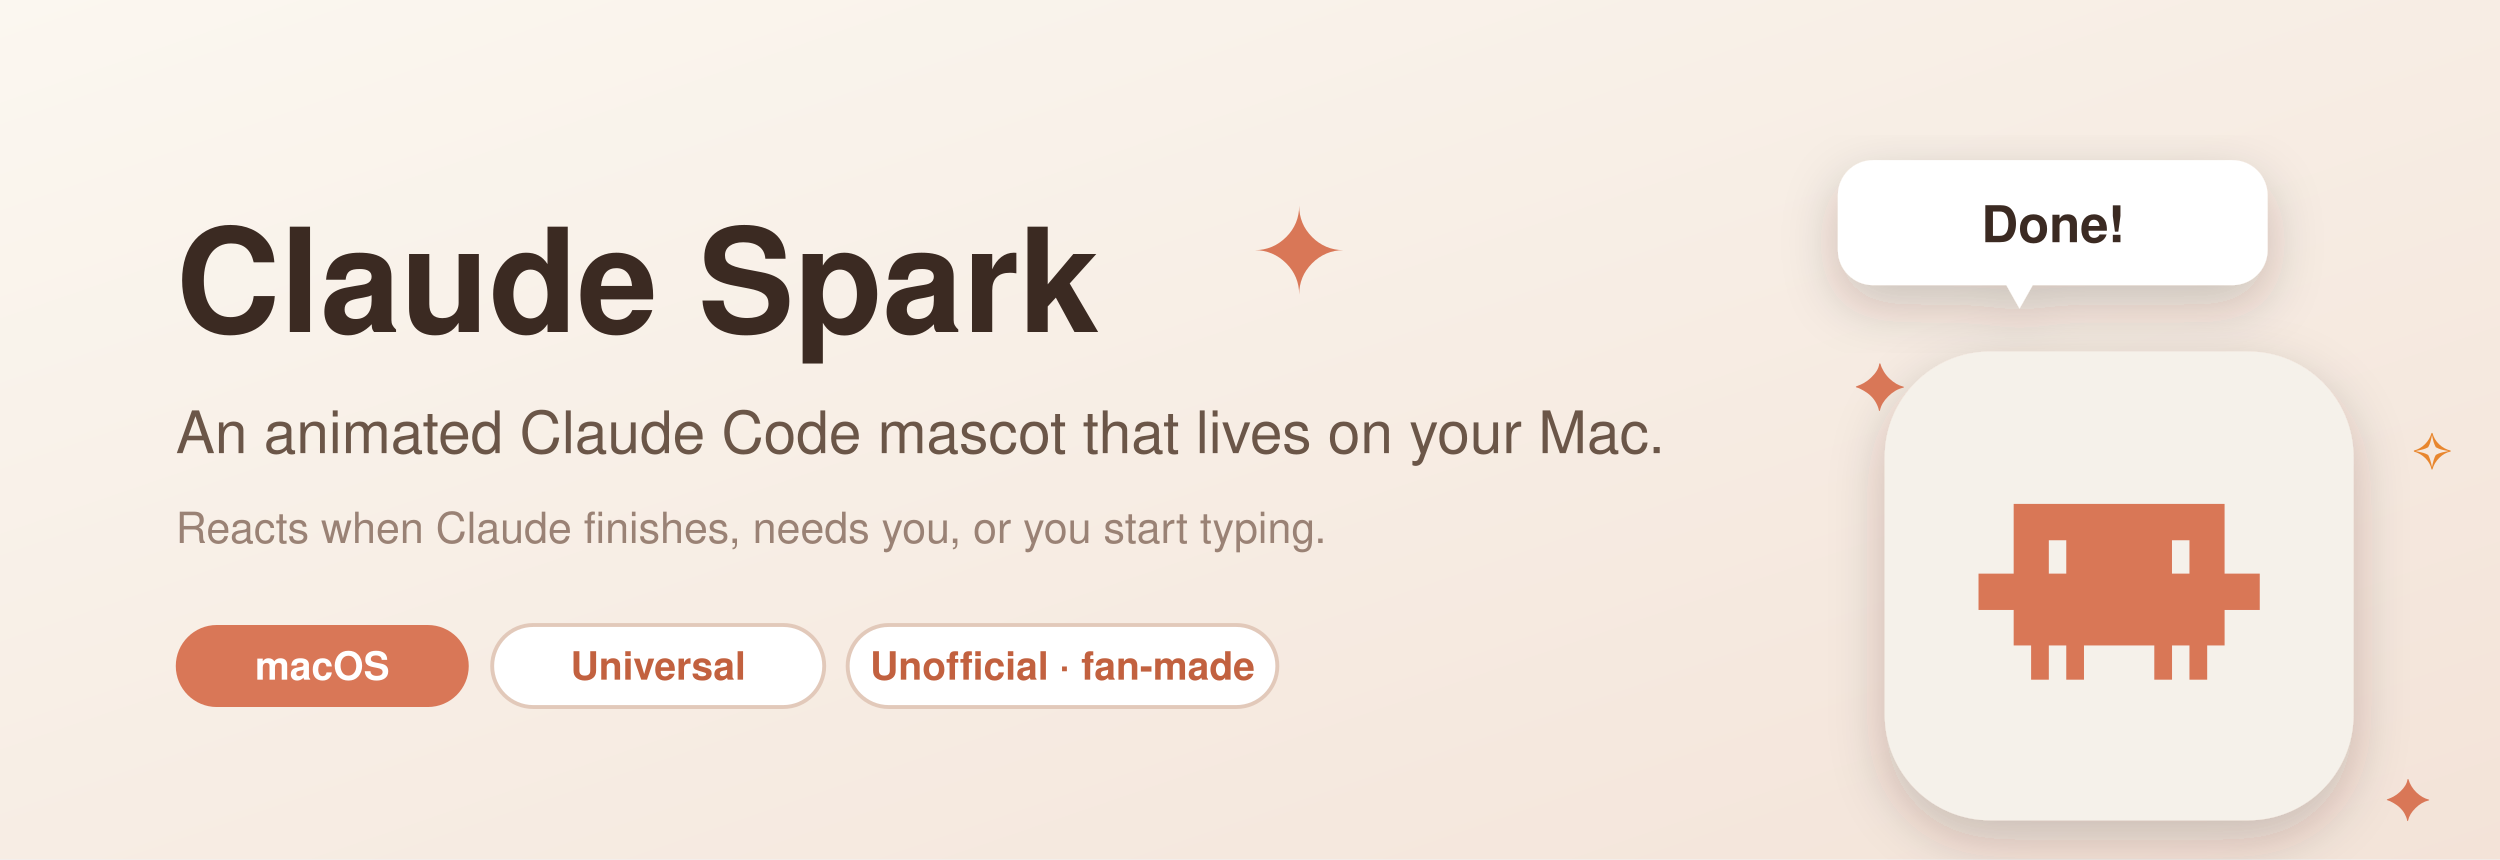
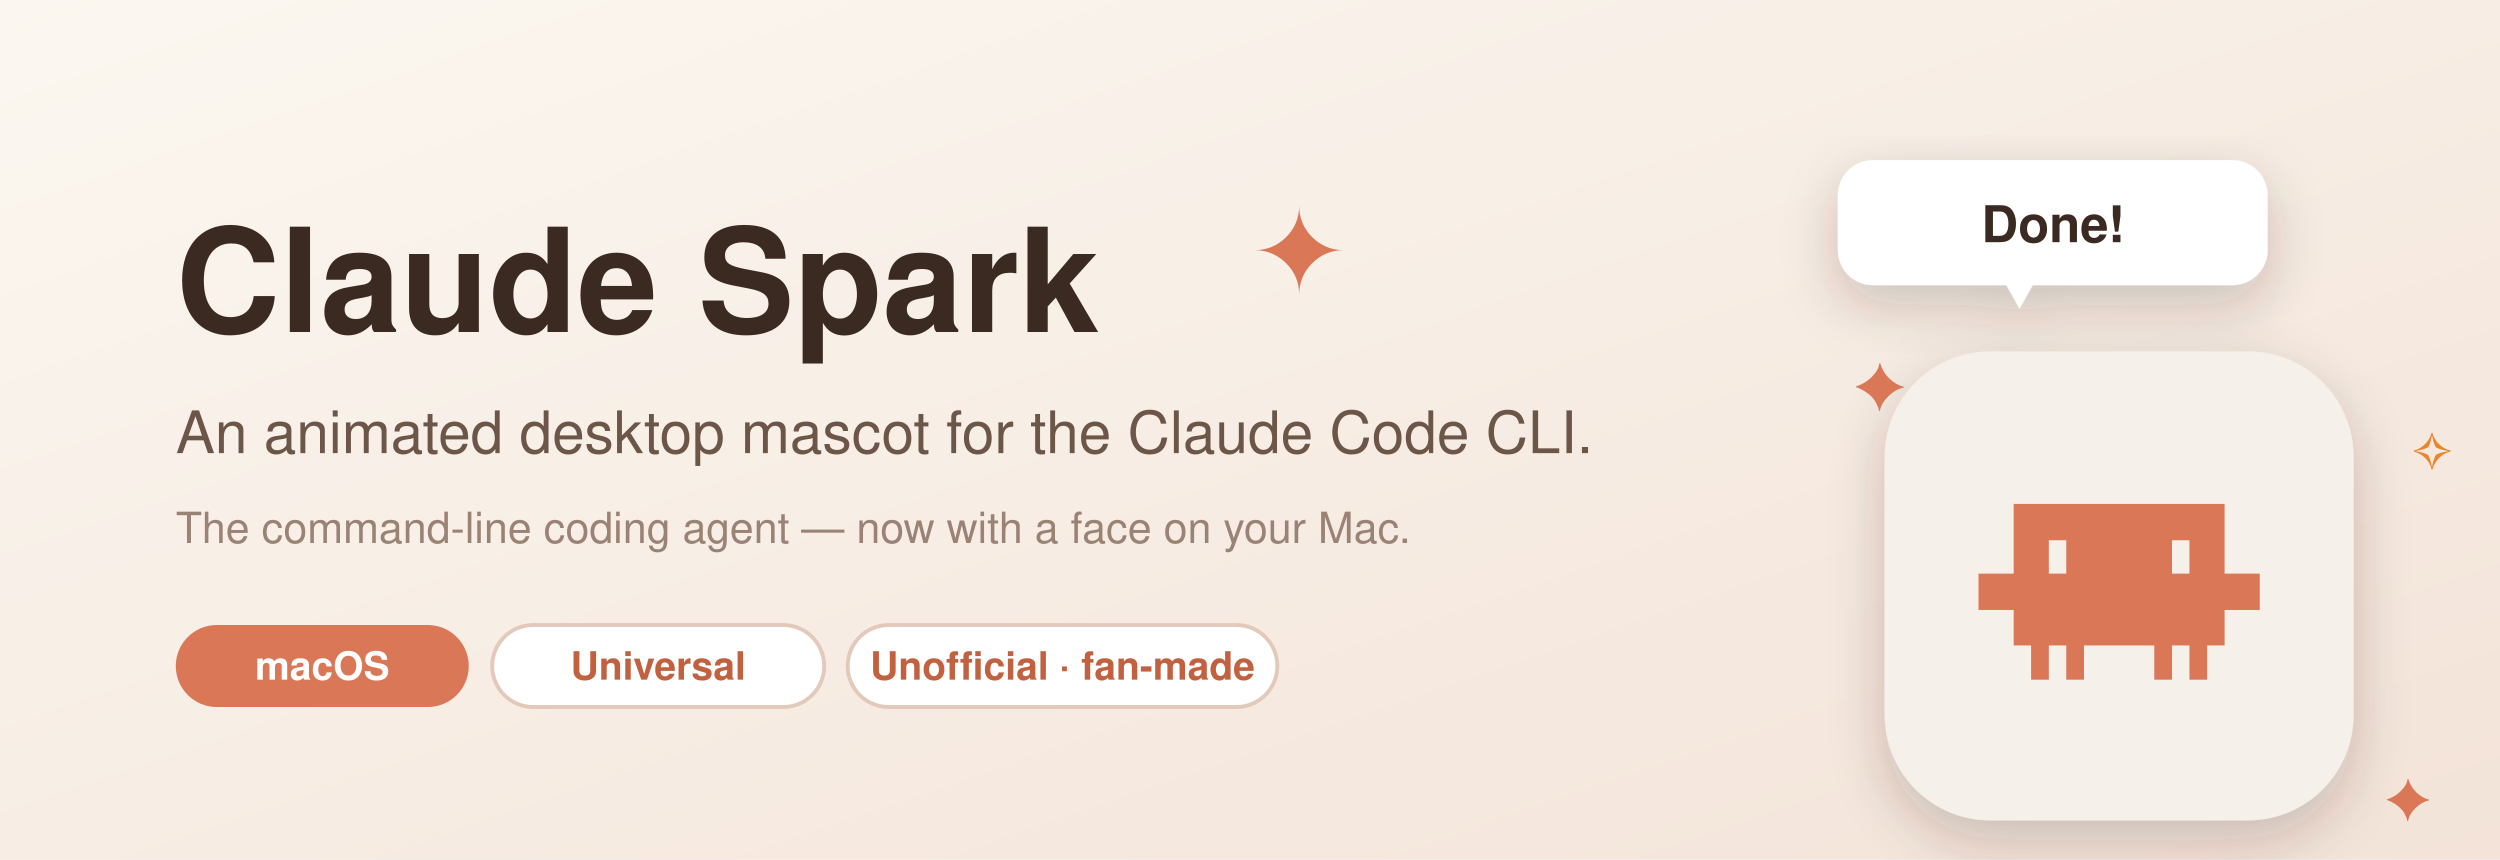
<svg xmlns="http://www.w3.org/2000/svg" width="1280" height="440" viewBox="0 0 1280 440">
  <defs>
    <linearGradient id="bg" x1="0" y1="0" x2="1" y2="1">
      <stop offset="0" stop-color="#FBF7F0" />
      <stop offset="1" stop-color="#F3E3D8" />
    </linearGradient>
    <filter id="shadow" x="-30%" y="-30%" width="160%" height="160%">
      <feDropShadow dx="0" dy="10" stdDeviation="14" flood-color="#3B2A22" flood-opacity="0.22" />
    </filter>
  </defs>
  <rect width="1280" height="440" fill="url(#bg)" />
  <g font-family="Helvetica Neue, Helvetica, Arial, sans-serif">
    <text x="90" y="170" font-size="74" font-weight="800" fill="#3B2A22">Claude Spark</text>
    <text x="92" y="168" font-size="74" font-weight="800" fill="#D97757" opacity="0.0">Claude Spark</text>
    <text x="640" y="150" font-size="60" fill="#D97757" font-weight="800">✦</text>
-     <text x="90" y="232" font-size="30" fill="#6B5648" font-weight="500">An animated Claude Code mascot that lives on your Mac.</text>
-     <text x="90" y="278" font-size="22" fill="#9A8275" font-weight="500">Reacts when Claude finishes, needs you, or you start typing.</text>
+     <text x="90" y="232" font-size="30" fill="#6B5648" font-weight="500">An animated desktop mascot for the Claude Code CLI.</text>
+     <text x="90" y="278" font-size="22" fill="#9A8275" font-weight="500">The command-line coding agent — now with a face on your Mac.</text>
    <g font-size="20" font-weight="700">
      <rect x="90" y="320" width="150" height="42" rx="21" fill="#D97757" />
      <text x="165" y="348" fill="#FFFFFF" text-anchor="middle">macOS</text>
      <rect x="252" y="320" width="170" height="42" rx="21" fill="#FFFFFF" stroke="#E2C9BA" stroke-width="2" />
      <text x="337" y="348" fill="#C2613F" text-anchor="middle">Universal</text>
      <rect x="434" y="320" width="220" height="42" rx="21" fill="#FFFFFF" stroke="#E2C9BA" stroke-width="2" />
      <text x="544" y="348" fill="#C2613F" text-anchor="middle">Unofficial · fan-made</text>
    </g>
  </g>
  <g transform="translate(905,90)">
    <g filter="url(#shadow)">
      <rect x="36" y="-8" width="220" height="64" rx="18" fill="#FFFFFF" />
      <path d="M120 52 l18 0 l-9 16 z" fill="#FFFFFF" />
    </g>
    <text x="146" y="34" font-family="Helvetica Neue, Helvetica, Arial, sans-serif" font-size="26" font-weight="700" fill="#3B2A22" text-anchor="middle">Done!</text>
    <g filter="url(#shadow)" transform="translate(60,90)">
      <rect width="240" height="240" rx="54" fill="#F5F1EA" />
      <g transform="translate(48,48) scale(6)">
        <path clip-rule="evenodd" fill-rule="evenodd" fill="#D97757" d="M20.998 10.949H24v3.102h-3v3.028h-1.487V20H18v-2.921h-1.487V20H15v-2.921H9V20H7.488v-2.921H6V20H4.487v-2.921H3V14.05H0V10.95h3V5h17.998v5.949zM6 10.949h1.488V8.102H6v2.847zm10.51 0H18V8.102h-1.49v2.847z" />
      </g>
    </g>
    <text x="44" y="120" font-size="34" fill="#D97757">✦</text>
    <text x="330" y="150" font-size="26" fill="#E8862E">✧</text>
    <text x="316" y="330" font-size="30" fill="#D97757">✦</text>
  </g>
</svg>
